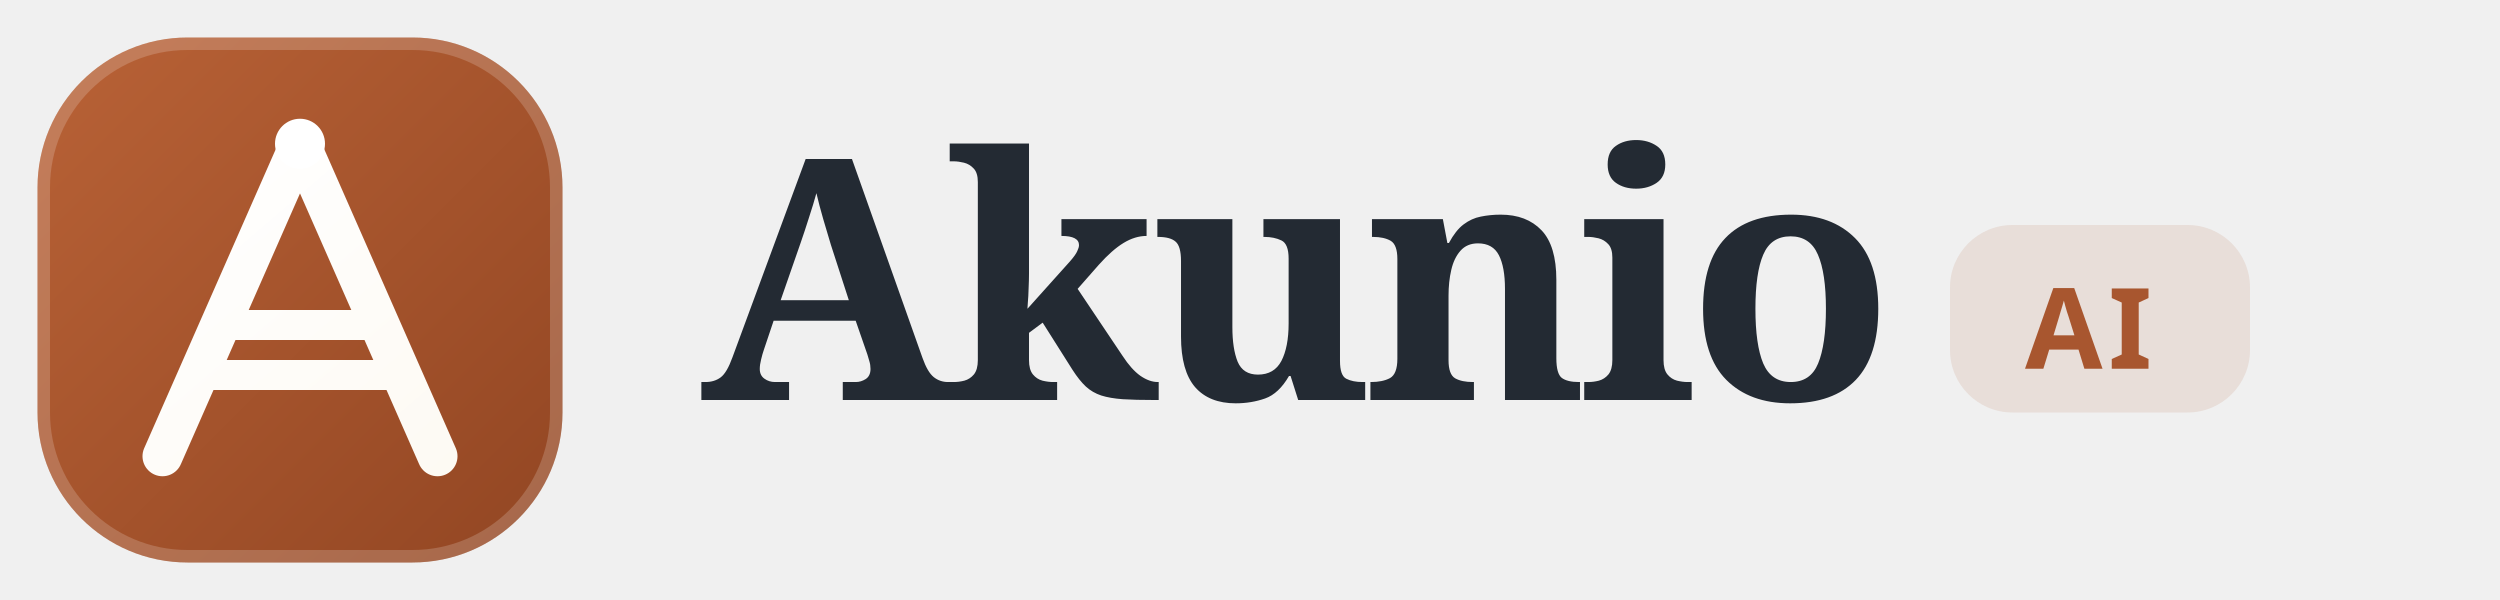
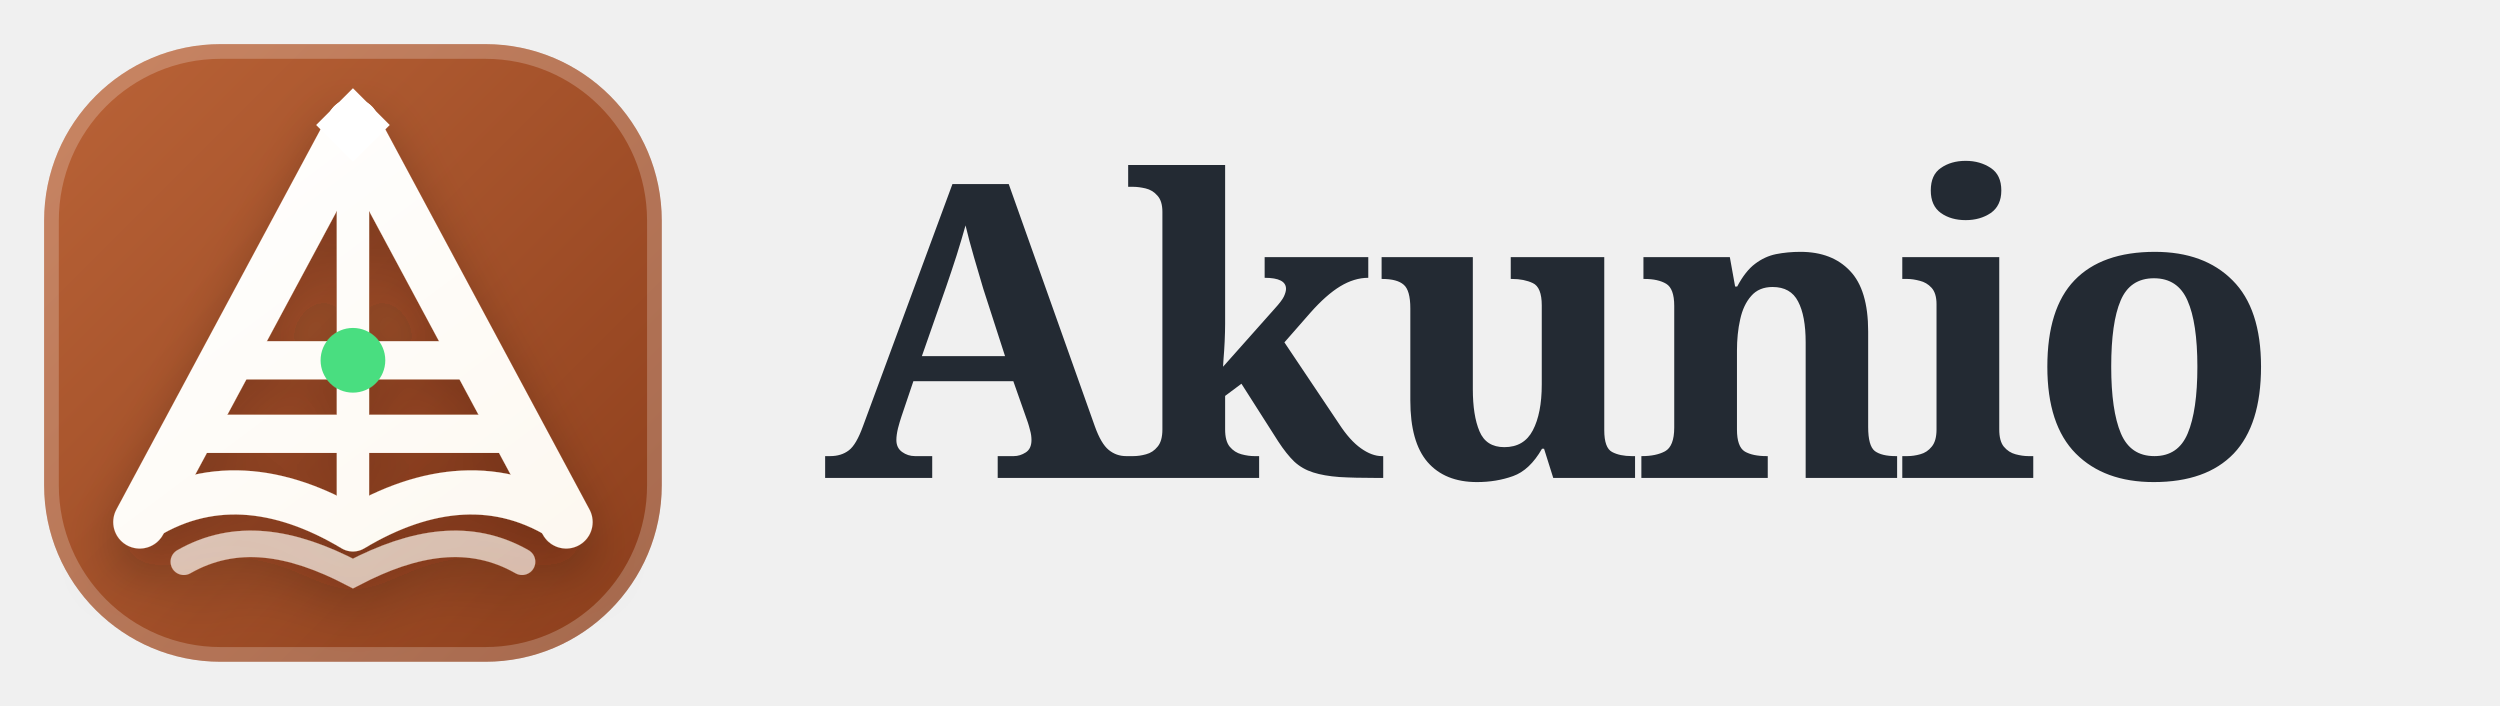
- <svg xmlns="http://www.w3.org/2000/svg" viewBox="0 0 200 48" fill="none" role="img" aria-label="Akunio Logo Horizontal">
+ <svg xmlns="http://www.w3.org/2000/svg" viewBox="0 0 170 48" fill="none" role="img" aria-label="Akunio Logo Horizontal">
  <defs>
    <linearGradient id="h-terra-gradient" x1="4" y1="4" x2="44" y2="44" gradientUnits="userSpaceOnUse">
      <stop offset="0%" stop-color="#b66035" />
-       <stop offset="100%" stop-color="#914522" />
+       <stop offset="100%" stop-color="#8a3c1a" />
    </linearGradient>
-     <linearGradient id="h-stroke-grad" x1="12" y1="10" x2="36" y2="38" gradientUnits="userSpaceOnUse">
+     <linearGradient id="h-stroke-grad" x1="12" y1="8" x2="36" y2="40" gradientUnits="userSpaceOnUse">
      <stop offset="0%" stop-color="#ffffff" />
-       <stop offset="100%" stop-color="#fdf9f2" />
+       <stop offset="100%" stop-color="#fdf8f0" />
    </linearGradient>
+     <filter id="h-drop-shadow" x="0" y="2" width="48" height="48" filterUnits="userSpaceOnUse" color-interpolation-filters="sRGB">
+       <feDropShadow dx="0" dy="1.8" stdDeviation="1.8" flood-color="#240c03" flood-opacity="0.3" />
+     </filter>
  </defs>
-   <g transform="translate(2, 2)">
-     <rect x="1" y="1" width="42" height="42" rx="12" fill="url(#h-terra-gradient)" />
-     <rect x="1.5" y="1.5" width="41" height="41" rx="11.5" stroke="rgba(255,255,255,0.18)" stroke-width="1" />
-     <g>
-       <path d="M22 9.5 L11 34.5" stroke="url(#h-stroke-grad)" stroke-width="3.2" stroke-linecap="round" stroke-linejoin="round" />
-       <path d="M22 9.5 L33 34.5" stroke="url(#h-stroke-grad)" stroke-width="3.2" stroke-linecap="round" stroke-linejoin="round" />
-       <path d="M15.5 24 H28.5" stroke="url(#h-stroke-grad)" stroke-width="2.4" stroke-linecap="round" />
-       <path d="M14 28 H30" stroke="url(#h-stroke-grad)" stroke-width="2.4" stroke-linecap="round" />
-       <circle cx="22" cy="9.5" r="2" fill="#ffffff" />
+   <g transform="translate(3, 3)">
+     <rect x="0" y="0" width="42" height="42" rx="12" fill="url(#h-terra-gradient)" />
+     <rect x="0.5" y="0.5" width="41" height="41" rx="11.5" stroke="rgba(255,255,255,0.22)" stroke-width="1" />
+     <g transform="translate(-3, -3)" filter="url(#h-drop-shadow)">
+       <path d="M24 8.5L9.5 35.5" stroke="url(#h-stroke-grad)" stroke-width="3.6" stroke-linecap="round" stroke-linejoin="round" />
+       <path d="M24 8.5L38.5 35.5" stroke="url(#h-stroke-grad)" stroke-width="3.6" stroke-linecap="round" stroke-linejoin="round" />
+       <path d="M24 10.5V36" stroke="url(#h-stroke-grad)" stroke-width="2.2" stroke-linecap="round" />
+       <path d="M9.5 35.5C14 32.5 19 33 24 36C29 33 34 32.5 38.5 35.5" stroke="url(#h-stroke-grad)" stroke-width="3" stroke-linecap="round" stroke-linejoin="round" />
+       <path d="M12.5 38.2C16 36.2 19.8 36.8 24 39C28.2 36.8 32 36.2 35.5 38.2" stroke="url(#h-stroke-grad)" stroke-width="1.8" stroke-linecap="round" opacity="0.65" />
+       <path d="M15 24.5H33" stroke="url(#h-stroke-grad)" stroke-width="2.6" stroke-linecap="round" />
+       <path d="M13.5 29.5H34.5" stroke="url(#h-stroke-grad)" stroke-width="2.6" stroke-linecap="round" />
+       <circle cx="24" cy="24.5" r="2.2" fill="#4ade80" />
+       <path d="M24 6L26.5 8.5L24 11L21.5 8.5Z" fill="#ffffff" />
    </g>
  </g>
-   <text x="56" y="32" font-family="'Fraunces', Georgia, serif" font-size="27" font-weight="700" fill="#232a33" letter-spacing="-0.03em">
+   <text x="56" y="32.5" font-family="'Fraunces', Georgia, serif" font-size="28" font-weight="700" fill="#232a33" letter-spacing="-0.03em">
    Akunio
  </text>
-   <rect x="156" y="18" width="24" height="15" rx="5" fill="#a8562f" fill-opacity="0.12" />
-   <text x="162" y="29.5" font-family="'Plus Jakarta Sans', system-ui, sans-serif" font-size="9" font-weight="700" fill="#a8562f" letter-spacing="0.05em">
-     AI
-   </text>
</svg>
